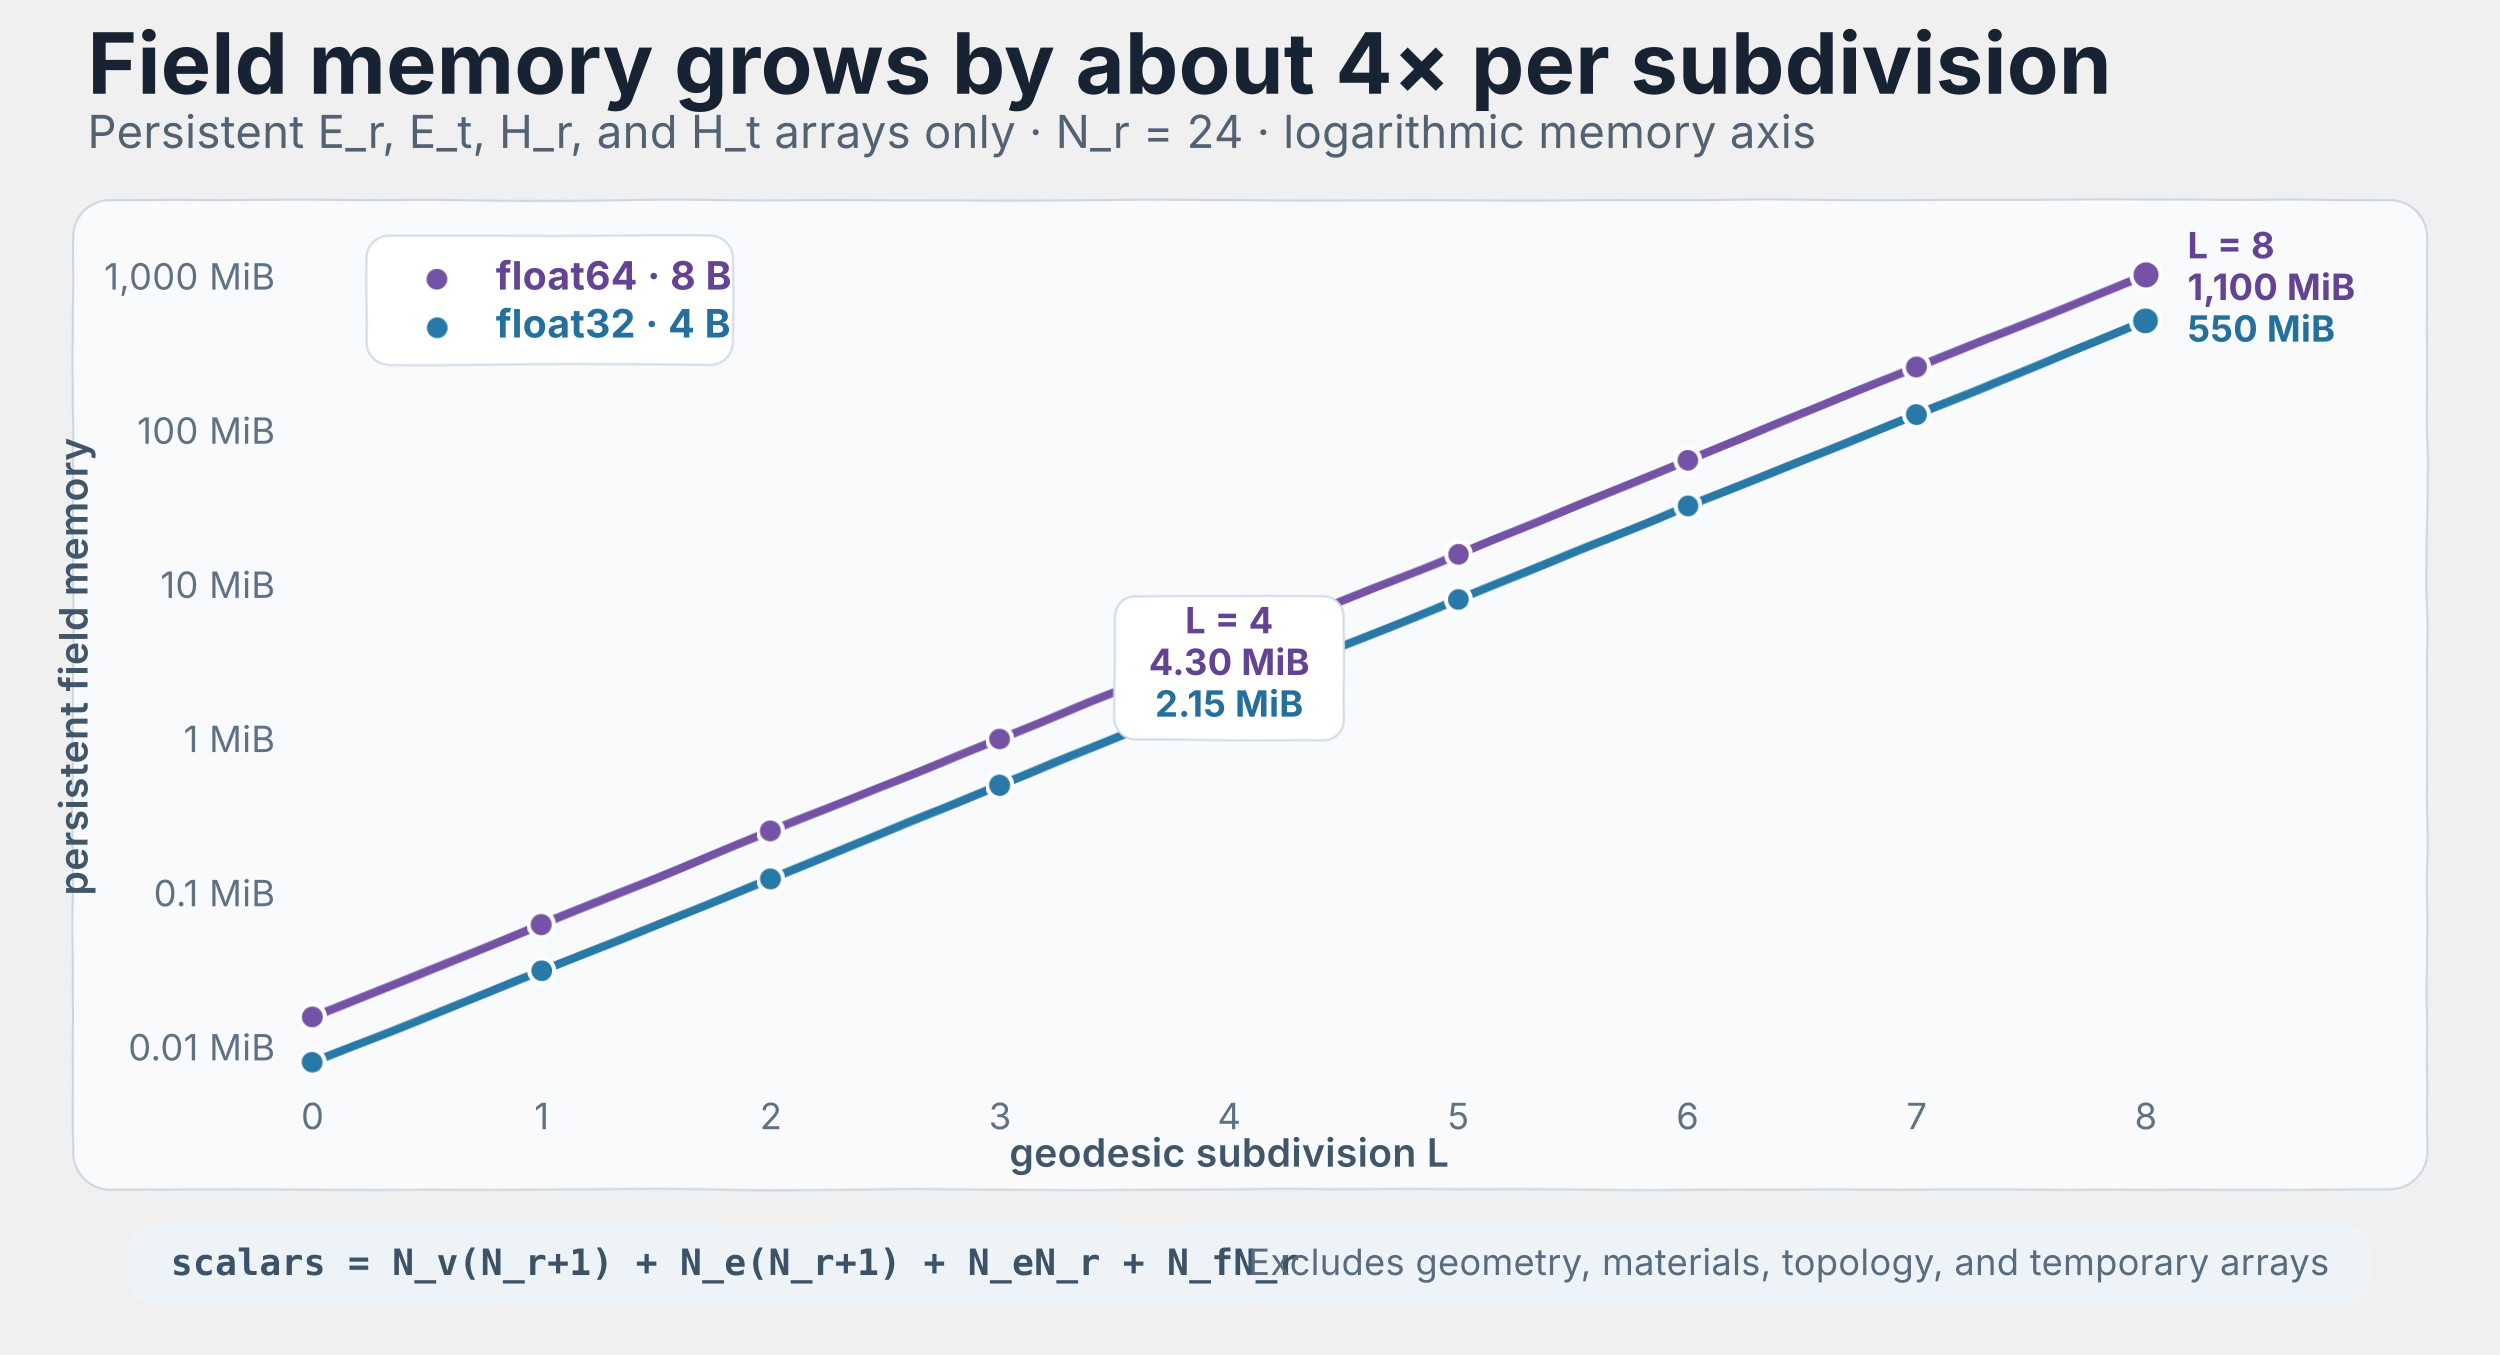
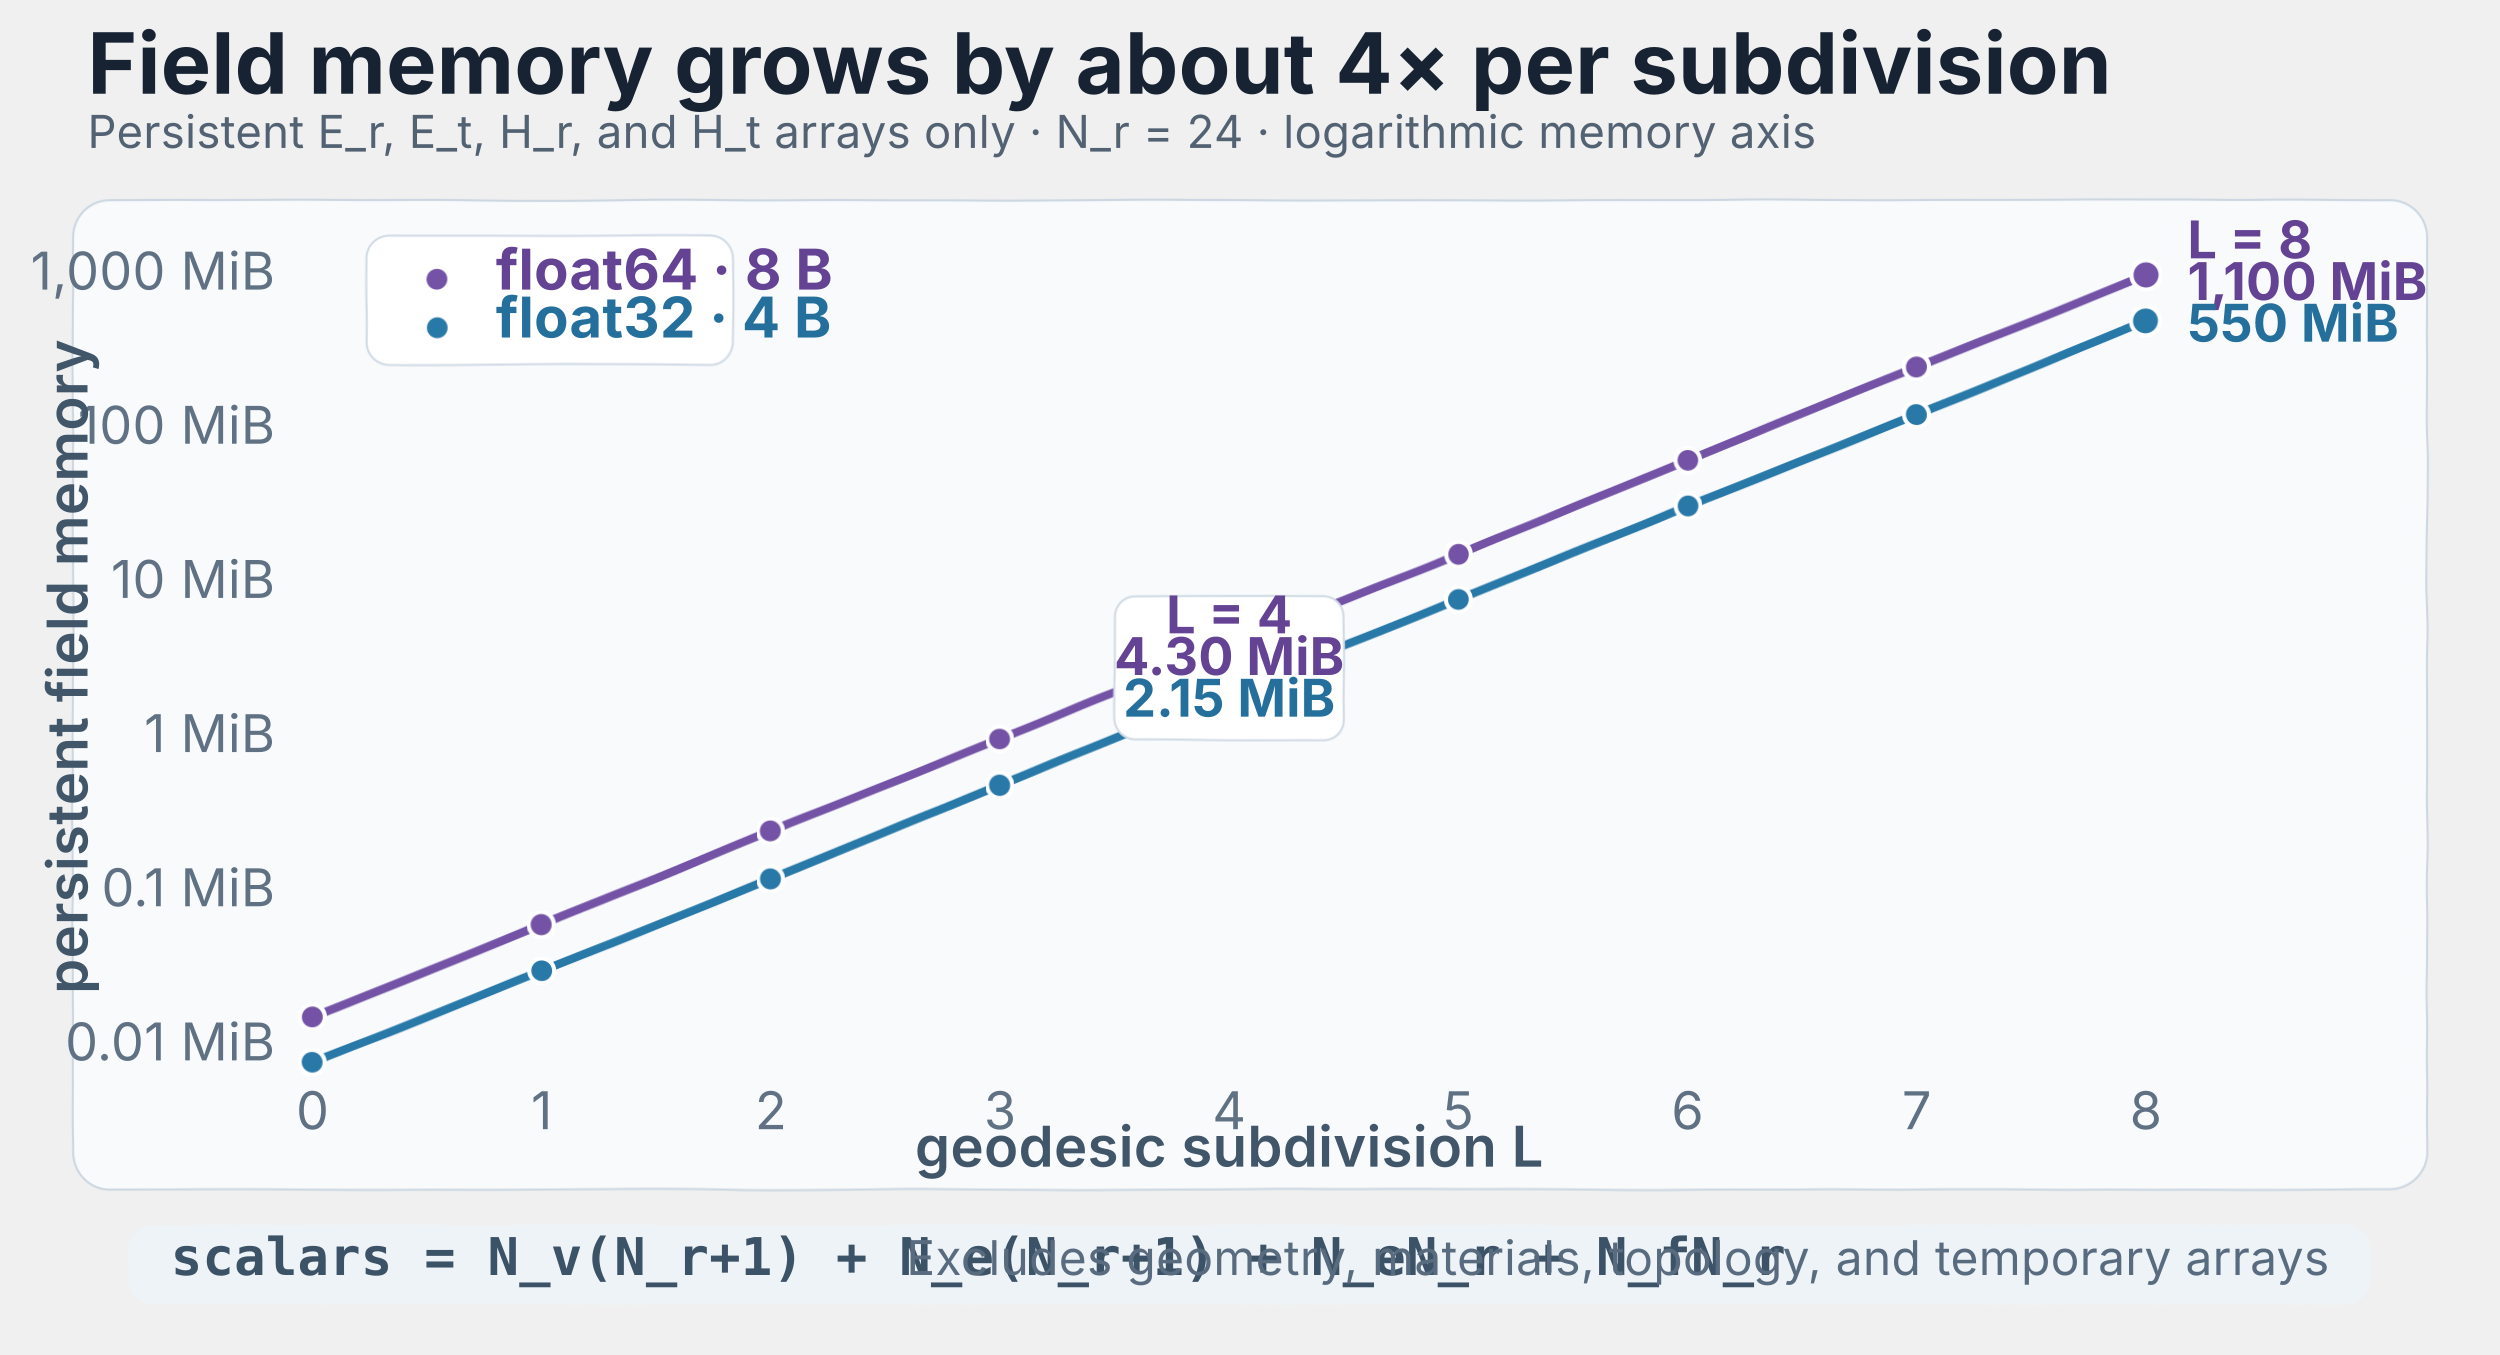
<svg xmlns="http://www.w3.org/2000/svg" width="1200" height="650" viewBox="0 0 1200 650" role="img" aria-labelledby="title desc">
  <defs>
    <style>
      .title { font: 700 40.6px Inter, ui-sans-serif, system-ui, sans-serif; fill: #172333; }
      .subtitle { font: 400 21.8px Inter, ui-sans-serif, system-ui, sans-serif; fill: #536273; }
-       .axis { font: 600 18.8px Inter, ui-sans-serif, system-ui, sans-serif; fill: #42566a; }
-       .tick { font: 400 17.4px Inter, ui-sans-serif, system-ui, sans-serif; fill: #607184; }
-       .legend { font: 700 18.8px Inter, ui-sans-serif, system-ui, sans-serif; }
-       .value { font: 700 17.4px Inter, ui-sans-serif, system-ui, sans-serif; }
-       .note { font: 400 17.4px Inter, ui-sans-serif, system-ui, sans-serif; fill: #596c7f; }
-       .mono { font: 600 17.4px ui-monospace, SFMono-Regular, Menlo, monospace; fill: #3c5267; }
+       .axis { font: 600 27px Inter, ui-sans-serif, system-ui, sans-serif; fill: #42566a; }
+       .tick { font: 400 25px Inter, ui-sans-serif, system-ui, sans-serif; fill: #607184; }
+       .legend { font: 700 27px Inter, ui-sans-serif, system-ui, sans-serif; }
+       .value { font: 700 25px Inter, ui-sans-serif, system-ui, sans-serif; }
+       .note { font: 400 23px Inter, ui-sans-serif, system-ui, sans-serif; fill: #596c7f; }
+       .mono { font: 600 25px ui-monospace, SFMono-Regular, Menlo, monospace; fill: #3c5267; }
    </style>
    <filter id="handdrawn" x="-5%" y="-5%" width="110%" height="110%" color-interpolation-filters="sRGB">
      <feTurbulence type="fractalNoise" baseFrequency="0.012 0.024" numOctaves="2" seed="19" result="noise" />
      <feDisplacementMap in="SourceGraphic" in2="noise" scale="1.45" xChannelSelector="R" yChannelSelector="G" />
    </filter>
    <style>
      text { font-family: "Nanum Pen Script", "Comic Sans MS", "Apple SD Gothic Neo", "Noto Sans KR", sans-serif !important; letter-spacing: 0.15px; }
      rect, path, line, circle, ellipse, polyline, polygon { stroke-linecap: round; stroke-linejoin: round; filter: url(#handdrawn); }
    </style>
  </defs>
  <text class="title" x="42" y="45">Field memory grows by about 4× per subdivision</text>
  <text class="subtitle" x="42" y="71">Persistent E_r, E_t, H_r, and H_t arrays only · N_r = 24 · logarithmic memory axis</text>
  <rect x="35" y="96" width="1130" height="475" rx="18" fill="#f8fafc" stroke="#ccd7e1" />
  <g stroke="#d8e0e7">
    <line x1="150" y1="505" x2="1040" y2="505" />
    <line x1="150" y1="431" x2="1040" y2="431" />
    <line x1="150" y1="357" x2="1040" y2="357" />
    <line x1="150" y1="283" x2="1040" y2="283" />
    <line x1="150" y1="209" x2="1040" y2="209" />
    <line x1="150" y1="135" x2="1040" y2="135" />
  </g>
  <g class="tick" text-anchor="end">
    <text x="132" y="509">0.01 MiB</text>
    <text x="132" y="435">0.1 MiB</text>
    <text x="132" y="361">1 MiB</text>
    <text x="132" y="287">10 MiB</text>
    <text x="132" y="213">100 MiB</text>
    <text x="132" y="139">1,000 MiB</text>
  </g>
  <text class="axis" x="42" y="320" text-anchor="middle" transform="rotate(-90 42 320)">persistent field memory</text>
  <g stroke="#e2e8ee">
    <line x1="150" y1="120" x2="150" y2="520" />
    <line x1="260" y1="120" x2="260" y2="520" />
    <line x1="370" y1="120" x2="370" y2="520" />
    <line x1="480" y1="120" x2="480" y2="520" />
    <line x1="590" y1="120" x2="590" y2="520" />
    <line x1="700" y1="120" x2="700" y2="520" />
    <line x1="810" y1="120" x2="810" y2="520" />
    <line x1="920" y1="120" x2="920" y2="520" />
    <line x1="1030" y1="120" x2="1030" y2="520" />
  </g>
  <g class="tick" text-anchor="middle">
    <text x="150" y="542">0</text>
    <text x="260" y="542">1</text>
    <text x="370" y="542">2</text>
    <text x="480" y="542">3</text>
    <text x="590" y="542">4</text>
    <text x="700" y="542">5</text>
    <text x="810" y="542">6</text>
    <text x="920" y="542">7</text>
    <text x="1030" y="542">8</text>
  </g>
  <text class="axis" x="590" y="560" text-anchor="middle">geodesic subdivision L</text>
  <polyline points="150,488 260,444 370,399 480,355 590,310 700,266 810,221 920,176 1030,132" fill="none" stroke="#7453a6" stroke-width="4" stroke-linejoin="round" />
  <g fill="#7453a6" stroke="#fff" stroke-width="2">
    <circle cx="150" cy="488" r="6" />
    <circle cx="260" cy="444" r="6" />
    <circle cx="370" cy="399" r="6" />
    <circle cx="480" cy="355" r="6" />
    <circle cx="590" cy="310" r="6" />
    <circle cx="700" cy="266" r="6" />
    <circle cx="810" cy="221" r="6" />
    <circle cx="920" cy="176" r="6" />
    <circle cx="1030" cy="132" r="7" />
  </g>
  <polyline points="150,510 260,466 370,422 480,377 590,332 700,288 810,243 920,199 1030,154" fill="none" stroke="#2878a8" stroke-width="4" stroke-linejoin="round" />
  <g fill="#2878a8" stroke="#fff" stroke-width="2">
    <circle cx="150" cy="510" r="6" />
    <circle cx="260" cy="466" r="6" />
    <circle cx="370" cy="422" r="6" />
    <circle cx="480" cy="377" r="6" />
    <circle cx="590" cy="332" r="6" />
    <circle cx="700" cy="288" r="6" />
    <circle cx="810" cy="243" r="6" />
    <circle cx="920" cy="199" r="6" />
    <circle cx="1030" cy="154" r="7" />
  </g>
  <rect x="176" y="113" width="176" height="62" rx="11" fill="#fff" stroke="#d1dbe4" />
  <line x1="194" y1="134" x2="226" y2="134" stroke="#7453a6" stroke-width="4" />
  <circle cx="210" cy="134" r="5" fill="#7453a6" />
  <text class="legend" x="238" y="139" fill="#654394">float64 · 8 B</text>
  <line x1="194" y1="157" x2="226" y2="157" stroke="#2878a8" stroke-width="4" />
  <circle cx="210" cy="157" r="5" fill="#2878a8" />
  <text class="legend" x="238" y="162" fill="#246f9c">float32 · 4 B</text>
  <rect x="535" y="286" width="110" height="69" rx="10" fill="#fff" stroke="#d1dbe4" />
  <text class="value" x="590" y="304" text-anchor="middle" fill="#654394">L = 4</text>
  <text class="value" x="590" y="324" text-anchor="middle" fill="#654394">4.30 MiB</text>
  <text class="value" x="590" y="344" text-anchor="middle" fill="#246f9c">2.15 MiB</text>
  <text class="value" x="1050" y="124" fill="#654394">L = 8</text>
  <text class="value" x="1050" y="144" fill="#654394">1,100 MiB</text>
  <text class="value" x="1050" y="164" fill="#246f9c">550 MiB</text>
  <rect x="62" y="588" width="1076" height="38" rx="12" fill="#eef3f7" />
  <text class="mono" x="82" y="612">scalars = N_v(N_r+1) + N_e(N_r+1) + N_eN_r + N_fN_r</text>
  <text class="note" x="1118" y="612" text-anchor="end">Excludes geometry, materials, topology, and temporary arrays</text>
</svg>
